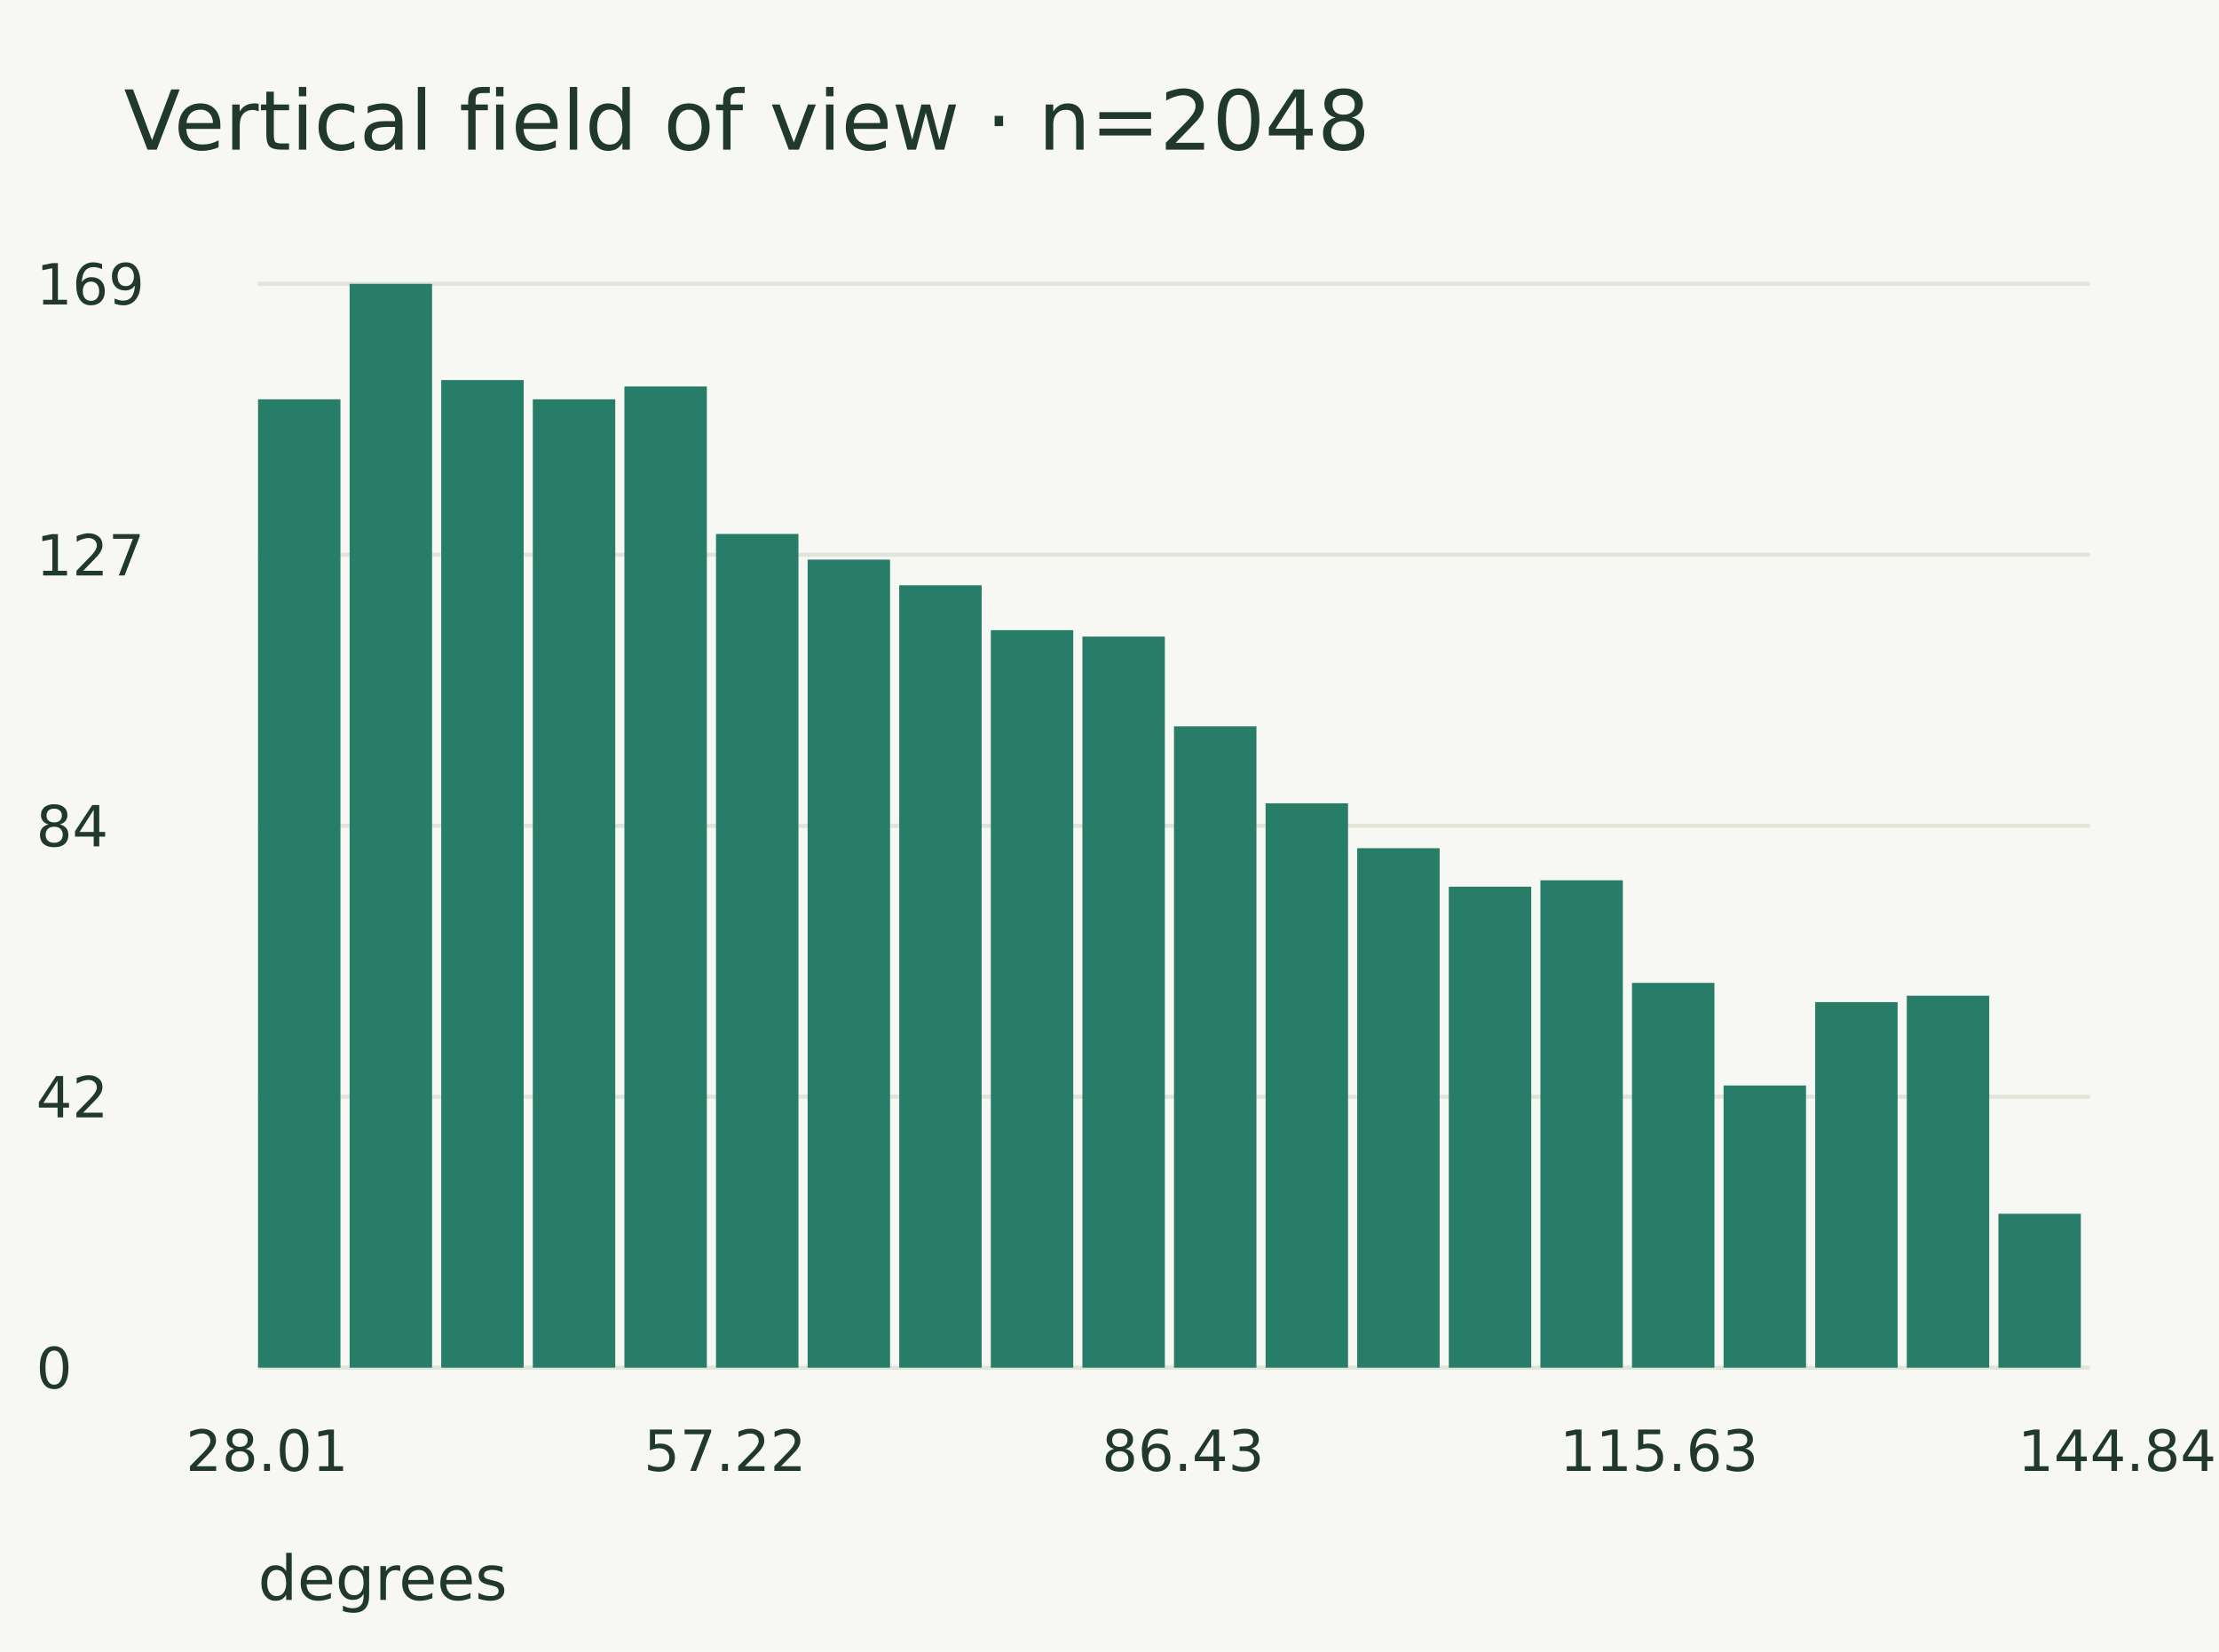
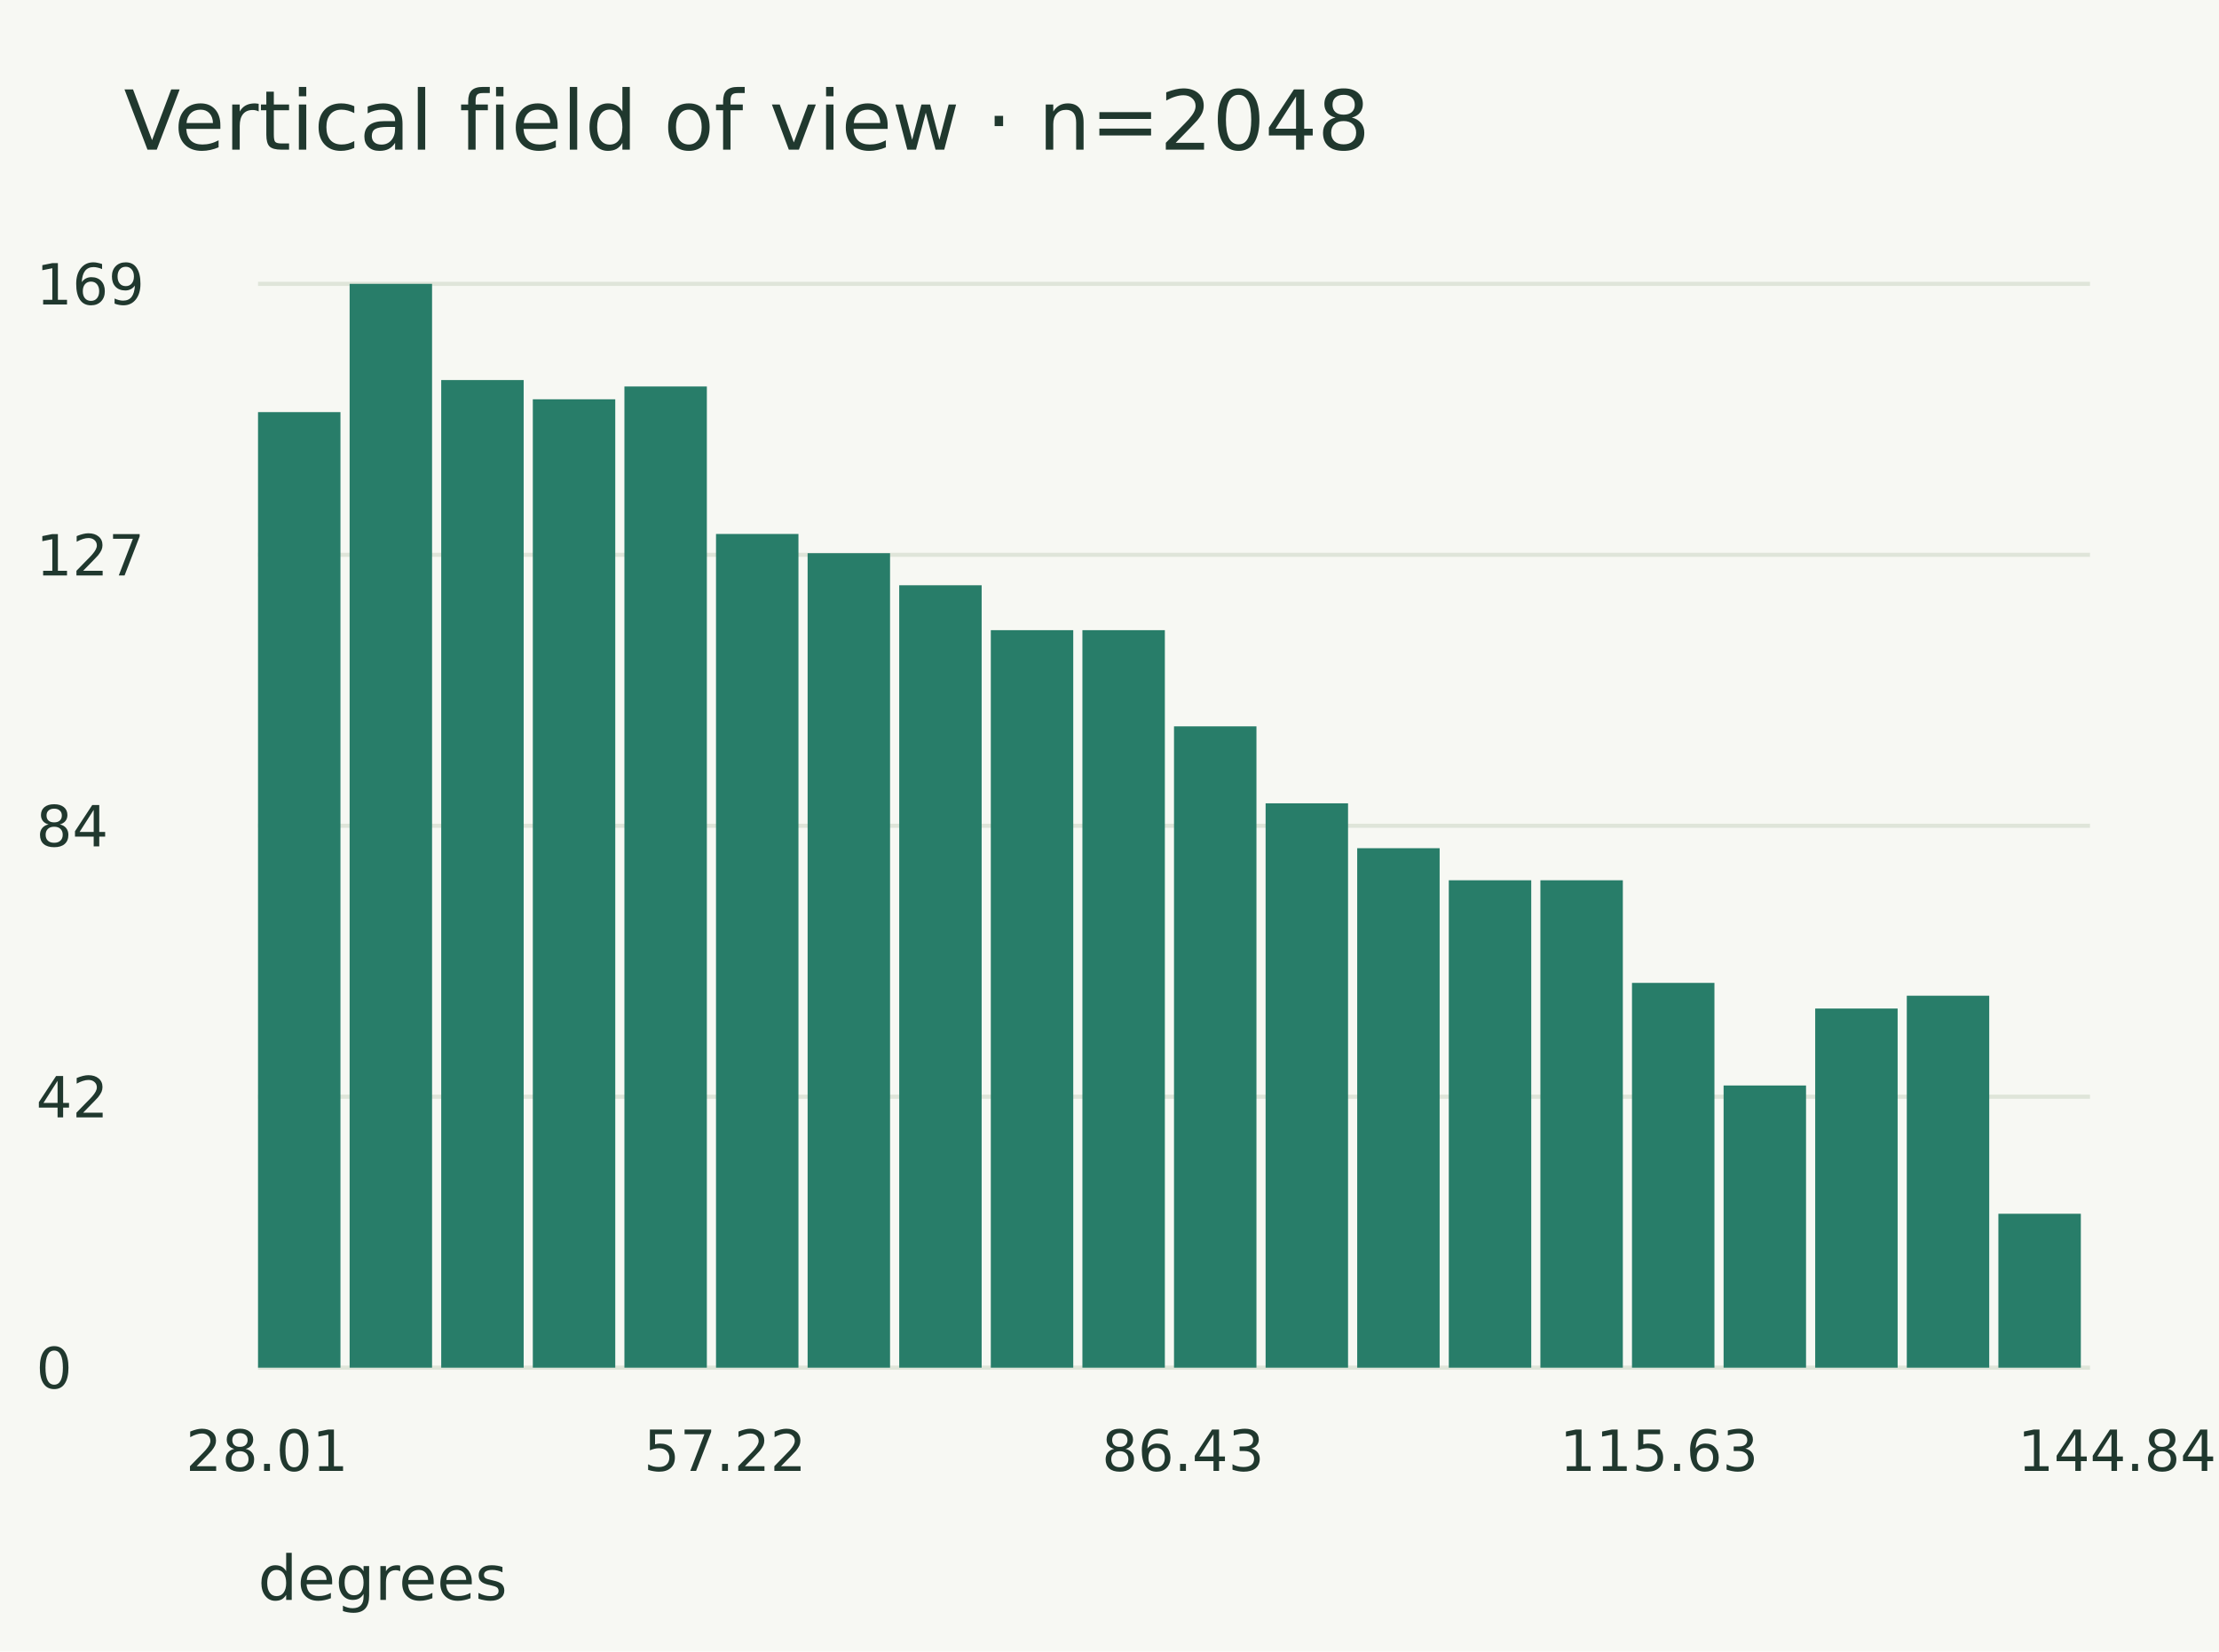
<svg xmlns="http://www.w3.org/2000/svg" width="430" height="320" viewBox="0 0 430 320">
  <rect width="100%" height="100%" fill="#f7f8f3" />
  <g font-family="DejaVu Sans" fill="#20382e">
    <text x="24.000" y="29.000" font-size="16">Vertical field of view · n=2048</text>
    <path d="M50.000,55.000 L405.000,55.000" stroke="#dfe5d9" stroke-width="0.8" fill="none" />
    <text x="7.000" y="59.000" font-size="11">169</text>
    <path d="M50.000,107.500 L405.000,107.500" stroke="#dfe5d9" stroke-width="0.8" fill="none" />
    <text x="7.000" y="111.500" font-size="11">127</text>
    <path d="M50.000,160.000 L405.000,160.000" stroke="#dfe5d9" stroke-width="0.8" fill="none" />
    <text x="7.000" y="164.000" font-size="11">84</text>
    <path d="M50.000,212.500 L405.000,212.500" stroke="#dfe5d9" stroke-width="0.8" fill="none" />
    <text x="7.000" y="216.500" font-size="11">42</text>
    <path d="M50.000,265.000 L405.000,265.000" stroke="#dfe5d9" stroke-width="0.8" fill="none" />
    <text x="7.000" y="269.000" font-size="11">0</text>
-     <rect x="50" y="77.367" width="15.975" height="187.633" fill="#287d69" />
+     <rect x="50" y="79.852" width="15.975" height="185.148" fill="#287d69" />
    <rect x="67.75" y="55" width="15.975" height="210" fill="#287d69" />
    <rect x="85.5" y="73.639" width="15.975" height="191.361" fill="#287d69" />
    <rect x="103.25" y="77.367" width="15.975" height="187.633" fill="#287d69" />
    <rect x="121" y="74.882" width="15.975" height="190.118" fill="#287d69" />
    <rect x="138.75" y="103.462" width="15.975" height="161.538" fill="#287d69" />
-     <rect x="156.5" y="108.432" width="15.975" height="156.568" fill="#287d69" />
+     <rect x="156.5" y="107.189" width="15.975" height="157.811" fill="#287d69" />
    <rect x="174.25" y="113.402" width="15.975" height="151.598" fill="#287d69" />
    <rect x="192" y="122.101" width="15.975" height="142.899" fill="#287d69" />
-     <rect x="209.75" y="123.343" width="15.975" height="141.657" fill="#287d69" />
+     <rect x="209.75" y="122.101" width="15.975" height="142.899" fill="#287d69" />
    <rect x="227.5" y="140.74" width="15.975" height="124.26" fill="#287d69" />
    <rect x="245.25" y="155.651" width="15.975" height="109.349" fill="#287d69" />
    <rect x="263" y="164.349" width="15.975" height="100.651" fill="#287d69" />
-     <rect x="280.75" y="171.805" width="15.975" height="93.195" fill="#287d69" />
+     <rect x="280.75" y="170.562" width="15.975" height="94.438" fill="#287d69" />
    <rect x="298.5" y="170.562" width="15.975" height="94.438" fill="#287d69" />
    <rect x="316.25" y="190.444" width="15.975" height="74.556" fill="#287d69" />
    <rect x="334" y="210.325" width="15.975" height="54.675" fill="#287d69" />
-     <rect x="351.75" y="194.172" width="15.975" height="70.828" fill="#287d69" />
+     <rect x="351.75" y="195.414" width="15.975" height="69.586" fill="#287d69" />
    <rect x="369.5" y="192.929" width="15.975" height="72.071" fill="#287d69" />
    <rect x="387.25" y="235.178" width="15.975" height="29.822" fill="#287d69" />
    <text x="36.000" y="285.000" font-size="11">28.01</text>
    <text x="124.750" y="285.000" font-size="11">57.22</text>
    <text x="213.500" y="285.000" font-size="11">86.43</text>
    <text x="302.250" y="285.000" font-size="11">115.63</text>
    <text x="391.000" y="285.000" font-size="11">144.84</text>
    <text x="50.000" y="310.000" font-size="12">degrees</text>
  </g>
</svg>
